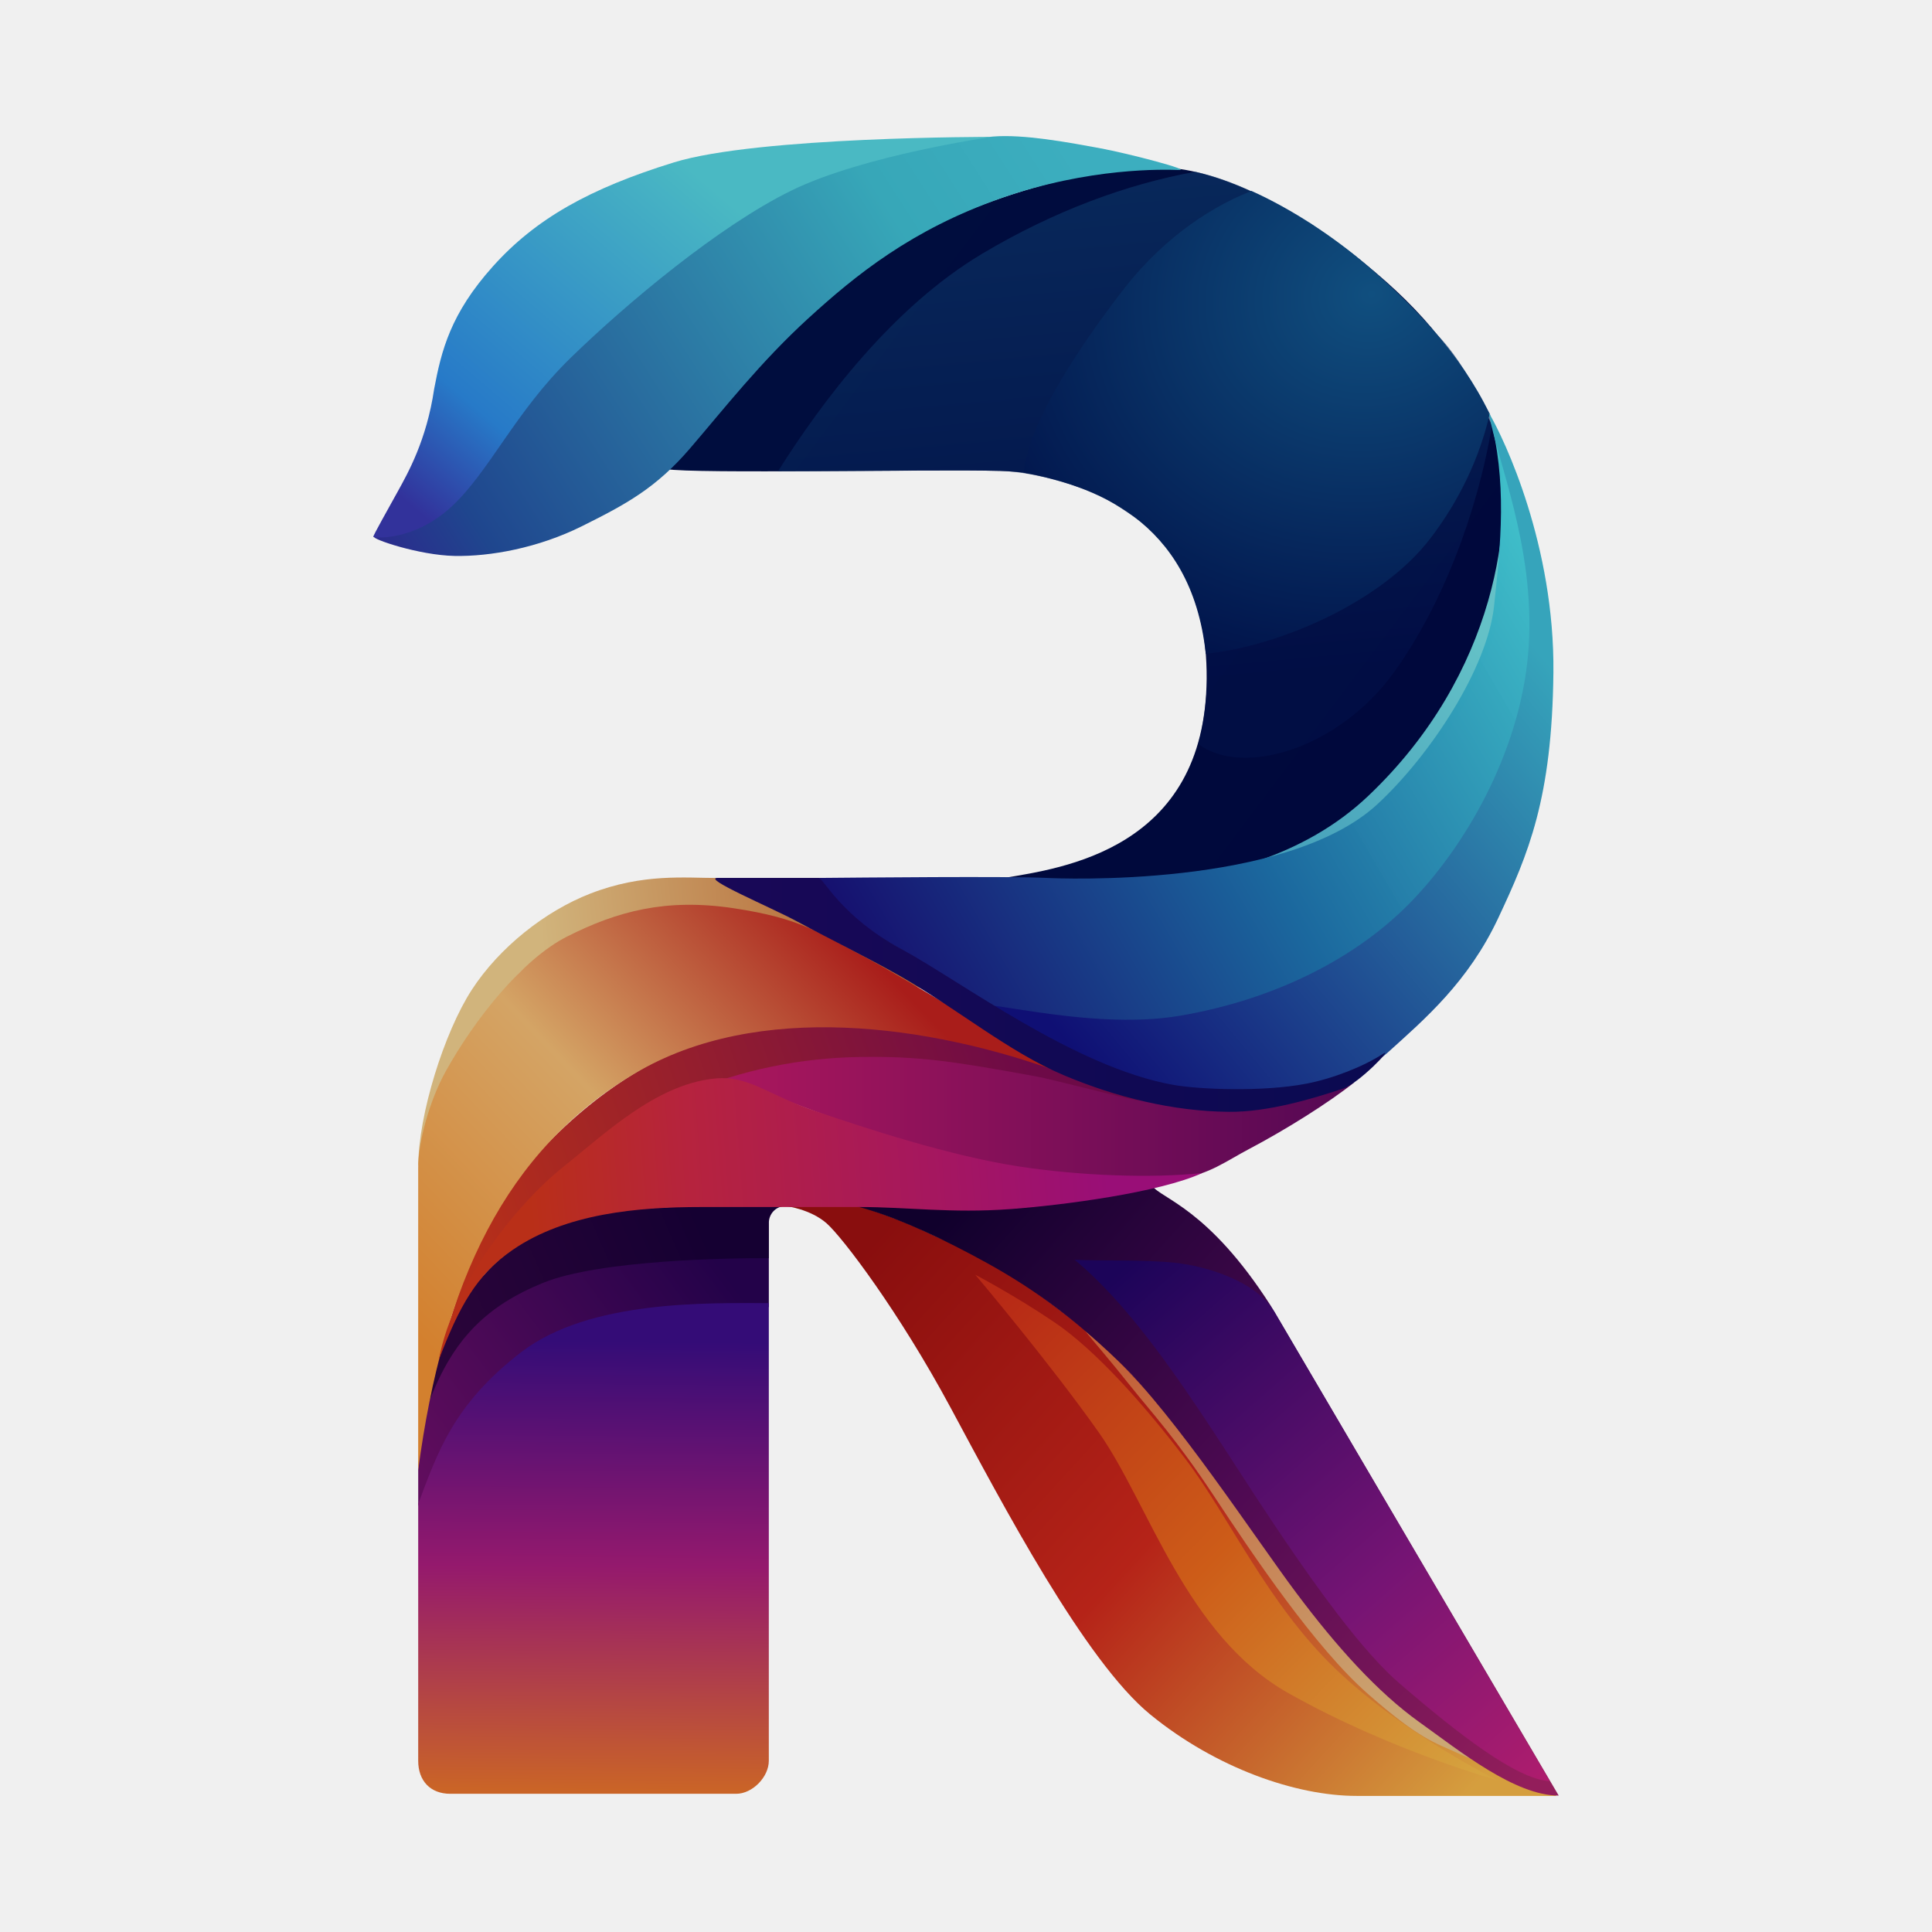
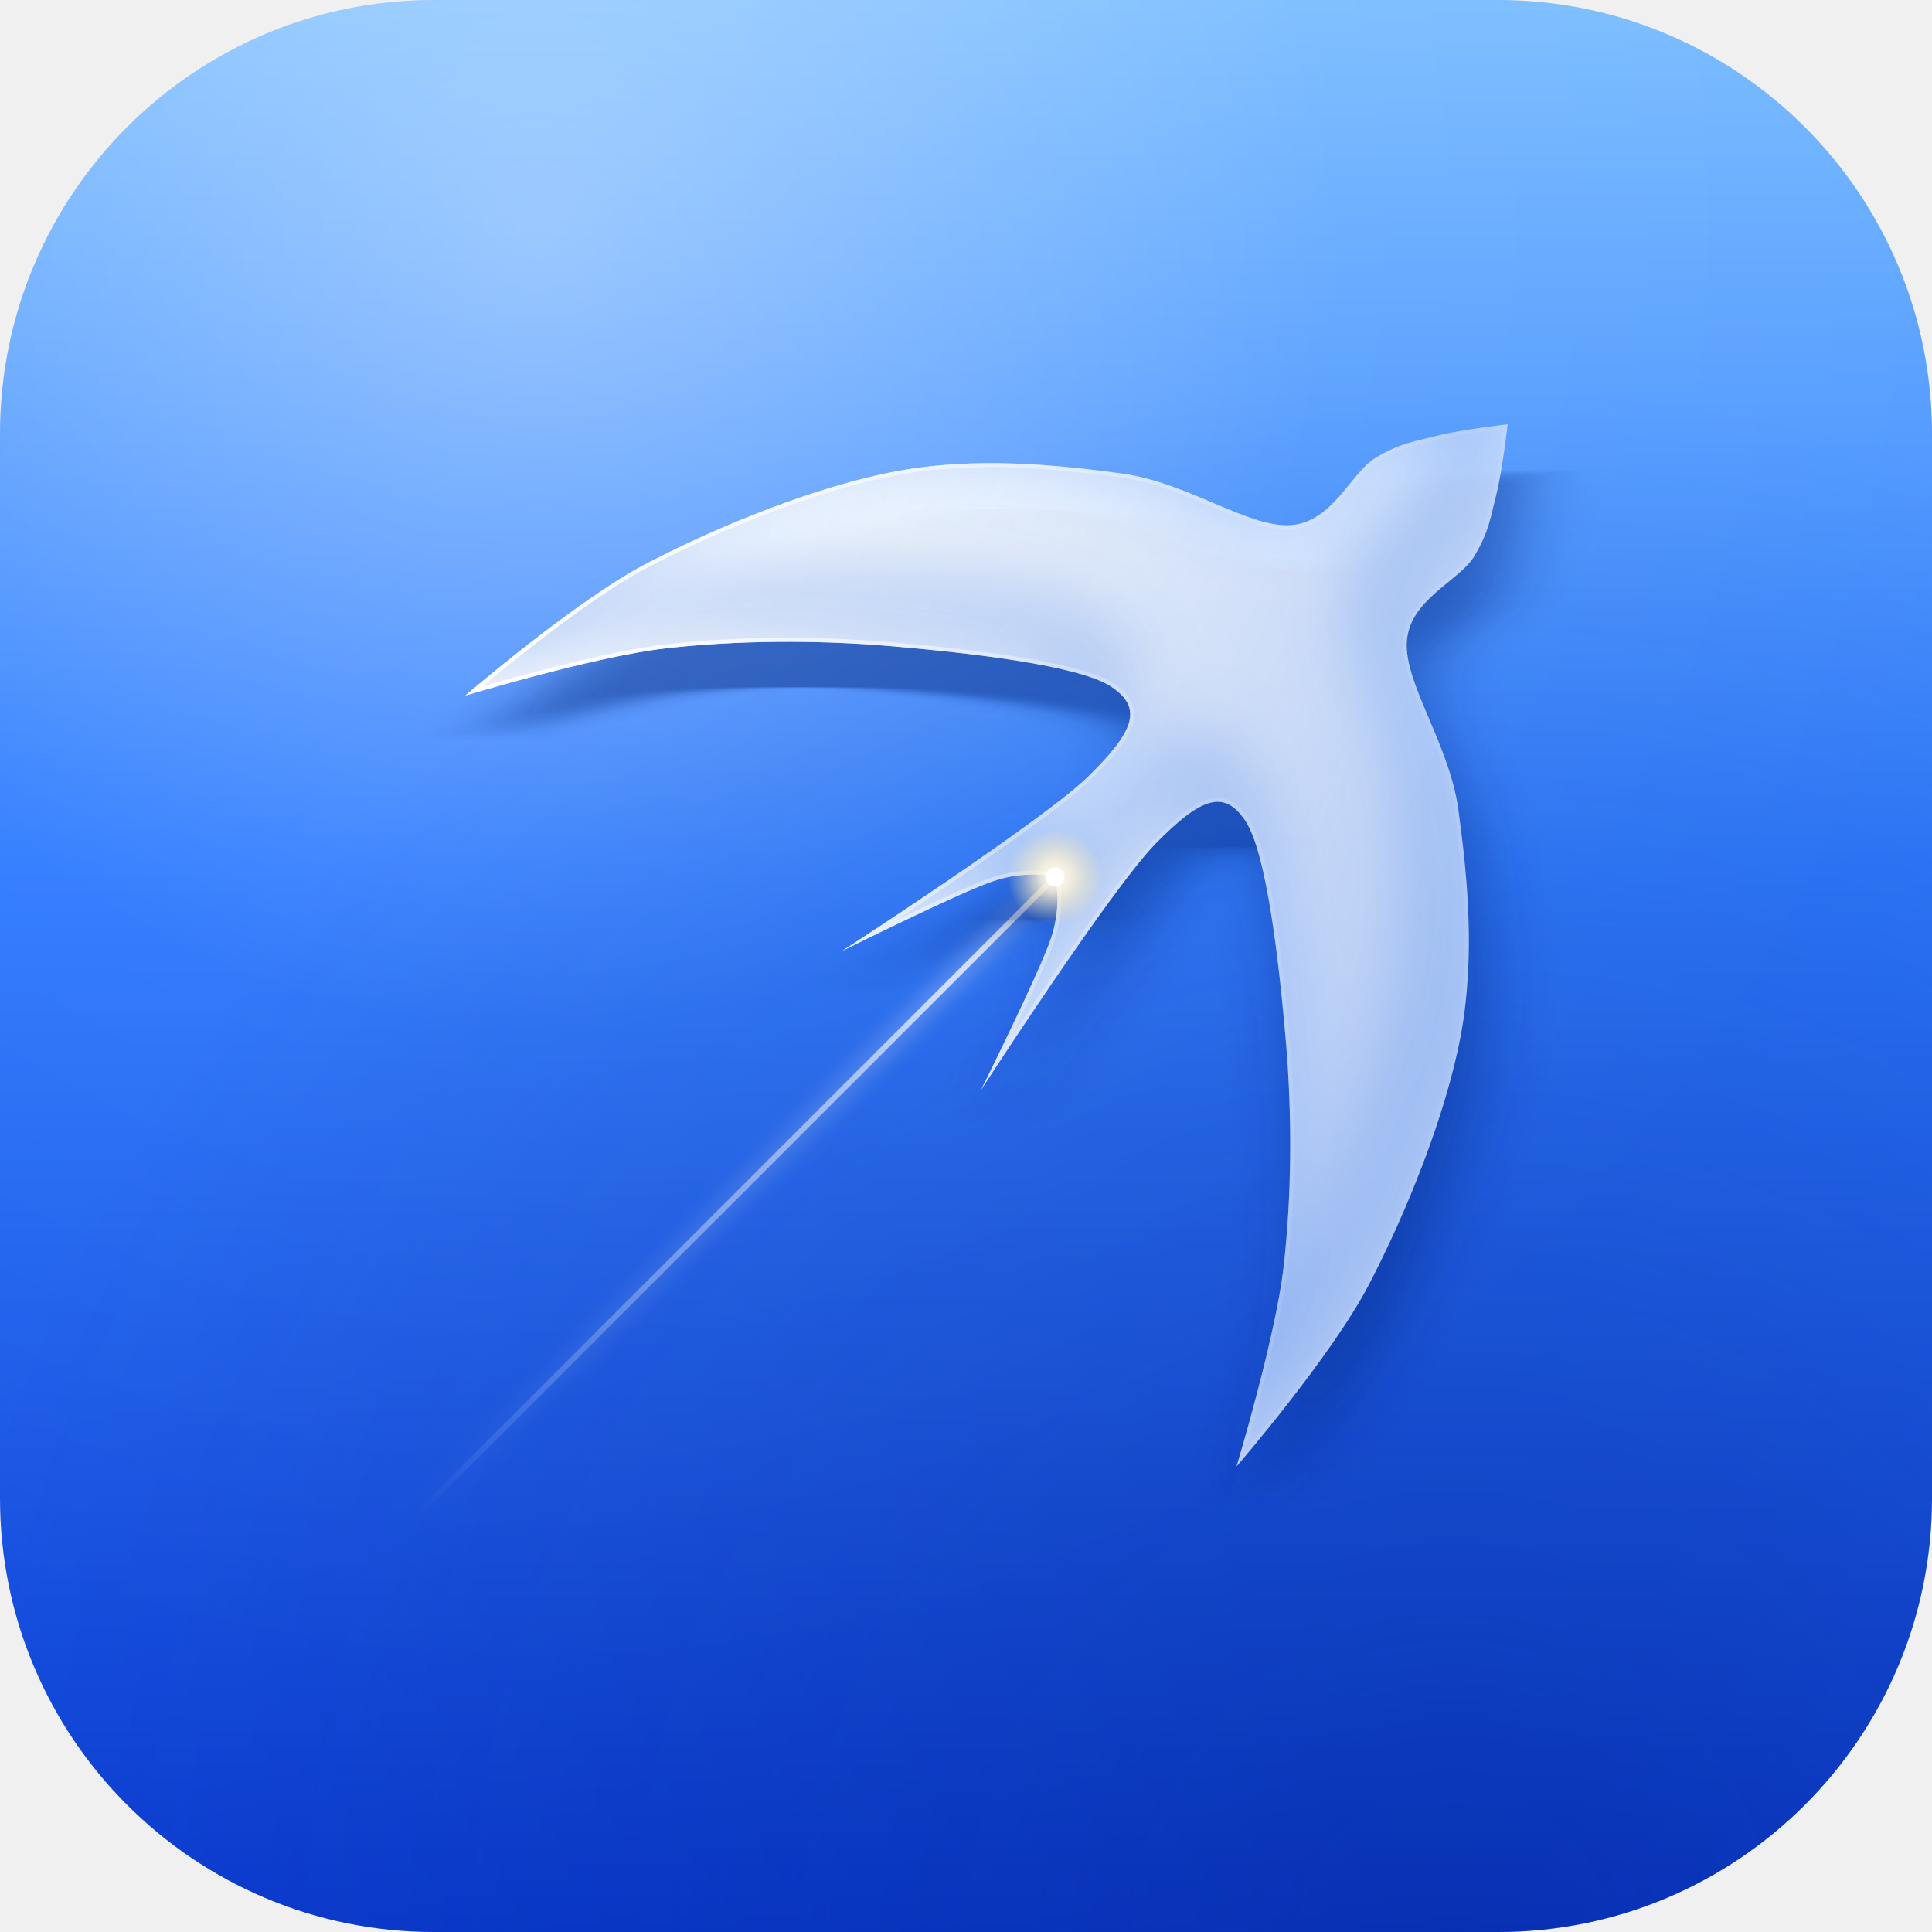
- <svg xmlns="http://www.w3.org/2000/svg" xmlns:xlink="http://www.w3.org/1999/xlink" version="1.1" id="svg1" width="600" height="600" viewBox="0 0 600 600">
-   <defs id="defs1">
-     <linearGradient id="linearGradient66">
-       <stop style="stop-color:#b72916;stop-opacity:1" offset="0" id="stop66" />
-       <stop style="stop-color:#cd5c18;stop-opacity:1" offset="0.5" id="stop68" />
-       <stop style="stop-color:#d6a33f;stop-opacity:1" offset="1" id="stop67" />
+ <svg xmlns="http://www.w3.org/2000/svg" viewBox="0 0 1024 1024" width="1024" height="1024">
+   <defs>
+     <clipPath id="iconClip">
+       <rect width="1024" height="1024" rx="230" ry="230" />
+     </clipPath>
+     <clipPath id="birdClip">
+       <path d="M214.0,0.0 C 214.0,0.0 190.3,18.7 178.0,26.0 C 165.7,33.3 157.7,39.7 140.0,44.0 C 122.3,48.3 92.0,34.3 72.0,52.0 C 52.0,69.7 45.3,116.7 20.0,150.0 C -5.3,183.3 -38.0,223.3 -80.0,252.0 C -122.0,280.7 -183.3,306.7 -232.0,322.0 C -280.7,337.3 -372.0,344.0 -372.0,344.0 C -372.0,344.0 -297.3,304.0 -262.0,276.0 C -226.7,248.0 -190.3,212.0 -160.0,176.0 C -129.7,140.0 -85.0,84.3 -80.0,60.0 C -75.0,35.7 -90.3,29.7 -130.0,30.0 C -169.7,30.3 -318.0,62.0 -318.0,62.0 C -318.0,62.0 -241.3,36.3 -220.0,26.0 C -198.7,15.7 -190.0,0.0 -190.0,0.0 C -190.0,0.0 -198.7,-15.7 -220.0,-26.0 C -241.3,-36.3 -318.0,-62.0 -318.0,-62.0 C -318.0,-62.0 -169.7,-30.3 -130.0,-30.0 C -90.3,-29.7 -75.0,-35.7 -80.0,-60.0 C -85.0,-84.3 -129.7,-140.0 -160.0,-176.0 C -190.3,-212.0 -226.7,-248.0 -262.0,-276.0 C -297.3,-304.0 -372.0,-344.0 -372.0,-344.0 C -372.0,-344.0 -280.7,-337.3 -232.0,-322.0 C -183.3,-306.7 -122.0,-280.7 -80.0,-252.0 C -38.0,-223.3 -5.3,-183.3 20.0,-150.0 C 45.3,-116.7 52.0,-69.7 72.0,-52.0 C 92.0,-34.3 122.3,-48.3 140.0,-44.0 C 157.7,-39.7 165.7,-33.3 178.0,-26.0 C 190.3,-18.7 214.0,0.0 214.0,0.0 Z" transform="translate(672,352) rotate(-45) scale(0.84)" />
+     </clipPath>
+     <linearGradient id="bg" x1="0" y1="0" x2="0" y2="1">
+       <stop offset="0" stop-color="#7CBEFF" />
+       <stop offset="0.45" stop-color="#2F7BFF" />
+       <stop offset="1" stop-color="#0B3BD1" />
    </linearGradient>
-     <linearGradient id="linearGradient63">
-       <stop style="stop-color:#c35f38;stop-opacity:1" offset="0" id="stop64" />
-       <stop style="stop-color:#cba774;stop-opacity:1" offset="1" id="stop65" />
+     <radialGradient id="bgLight" cx="0.28" cy="0.12" r="0.75">
+       <stop offset="0" stop-color="#FFFFFF" stop-opacity="0.34" />
+       <stop offset="0.55" stop-color="#FFFFFF" stop-opacity="0.04" />
+       <stop offset="1" stop-color="#FFFFFF" stop-opacity="0" />
+     </radialGradient>
+     <radialGradient id="bgDeep" cx="0.75" cy="1.0" r="0.8">
+       <stop offset="0" stop-color="#001B7A" stop-opacity="0.35" />
+       <stop offset="1" stop-color="#001B7A" stop-opacity="0" />
+     </radialGradient>
+     <linearGradient id="glass" x1="0" y1="0" x2="0.35" y2="1">
+       <stop offset="0" stop-color="#FFFFFF" stop-opacity="0.97" />
+       <stop offset="0.5" stop-color="#EEF5FF" stop-opacity="0.90" />
+       <stop offset="1" stop-color="#C9DDFF" stop-opacity="0.86" />
    </linearGradient>
-     <linearGradient id="linearGradient60">
-       <stop style="stop-color:#890e0e;stop-opacity:1" offset="0" id="stop61" />
-       <stop style="stop-color:#b52318;stop-opacity:1" offset="0.5" id="stop63" />
-       <stop style="stop-color:#d59e3e;stop-opacity:1" offset="1" id="stop62" />
+     <linearGradient id="rim" x1="0" y1="0" x2="0.6" y2="1">
+       <stop offset="0" stop-color="#FFFFFF" stop-opacity="1" />
+       <stop offset="0.6" stop-color="#FFFFFF" stop-opacity="0.15" />
+       <stop offset="1" stop-color="#FFFFFF" stop-opacity="0" />
    </linearGradient>
-     <linearGradient id="linearGradient57">
-       <stop style="stop-color:#1c0459;stop-opacity:1" offset="0" id="stop58" />
-       <stop style="stop-color:#751474;stop-opacity:1" offset="0.598" id="stop60" />
-       <stop style="stop-color:#b01d6d;stop-opacity:1" offset="1" id="stop59" />
+     <linearGradient id="kerf" x1="-760" y1="0" x2="-190" y2="0" gradientUnits="userSpaceOnUse">
+       <stop offset="0" stop-color="#FFFFFF" stop-opacity="0" />
+       <stop offset="0.7" stop-color="#FFFFFF" stop-opacity="0.55" />
+       <stop offset="1" stop-color="#FFFFFF" stop-opacity="0.95" />
    </linearGradient>
-     <linearGradient id="linearGradient54">
-       <stop style="stop-color:#10002c;stop-opacity:1" offset="0" id="stop55" />
-       <stop style="stop-color:#4f0a53;stop-opacity:1" offset="0.5" id="stop57" />
-       <stop style="stop-color:#931e5b;stop-opacity:1" offset="1" id="stop56" />
-     </linearGradient>
-     <linearGradient id="linearGradient52">
-       <stop style="stop-color:#340c77;stop-opacity:1" offset="0" id="stop52" />
-       <stop style="stop-color:#94196d;stop-opacity:1" offset="0.5" id="stop54" />
-       <stop style="stop-color:#ca6427;stop-opacity:1" offset="1" id="stop53" />
-     </linearGradient>
-     <linearGradient id="linearGradient50">
-       <stop style="stop-color:#600d5d;stop-opacity:1" offset="0" id="stop50" />
-       <stop style="stop-color:#230249;stop-opacity:1" offset="1" id="stop51" />
-     </linearGradient>
-     <linearGradient id="linearGradient48">
-       <stop style="stop-color:#150032;stop-opacity:1" offset="0" id="stop48" />
-       <stop style="stop-color:#290439;stop-opacity:1" offset="1" id="stop49" />
-     </linearGradient>
-     <linearGradient id="linearGradient43">
-       <stop style="stop-color:#b92f18;stop-opacity:1" offset="0" id="stop43" />
-       <stop style="stop-color:#b6233e;stop-opacity:1" offset="0.28" id="stop45" />
-       <stop style="stop-color:#990e77;stop-opacity:1" offset="1" id="stop44" />
-     </linearGradient>
-     <linearGradient id="linearGradient39">
-       <stop style="stop-color:#ac175d;stop-opacity:1" offset="0" id="stop39" />
-       <stop style="stop-color:#550854;stop-opacity:1" offset="1" id="stop40" />
-     </linearGradient>
-     <linearGradient id="linearGradient36">
-       <stop style="stop-color:#b62f19;stop-opacity:1" offset="0" id="stop37" />
-       <stop style="stop-color:#6d0a47;stop-opacity:1" offset="1" id="stop38" />
-     </linearGradient>
-     <linearGradient id="linearGradient34">
-       <stop style="stop-color:#a91d1a;stop-opacity:1" offset="0" id="stop34" />
-       <stop style="stop-color:#d4a465;stop-opacity:1" offset="0.5" id="stop36" />
-       <stop style="stop-color:#d3802e;stop-opacity:1" offset="1" id="stop35" />
-     </linearGradient>
-     <linearGradient id="linearGradient32">
-       <stop style="stop-color:#d1b47c;stop-opacity:1" offset="0" id="stop32" />
-       <stop style="stop-color:#b66a37;stop-opacity:1" offset="1" id="stop33" />
-     </linearGradient>
-     <linearGradient id="linearGradient30">
-       <stop style="stop-color:#190857;stop-opacity:1" offset="0" id="stop30" />
-       <stop style="stop-color:#0a0a51;stop-opacity:1" offset="1" id="stop31" />
-     </linearGradient>
-     <linearGradient id="linearGradient27">
-       <stop style="stop-color:#36a4bb;stop-opacity:1" offset="0" id="stop28" />
-       <stop style="stop-color:#0f0f74;stop-opacity:1" offset="1" id="stop29" />
-     </linearGradient>
-     <linearGradient id="linearGradient25">
-       <stop style="stop-color:#3ebec9;stop-opacity:0.992" offset="0" id="stop25" />
-       <stop style="stop-color:#1b689e;stop-opacity:1" offset="0.5" id="stop27" />
-       <stop style="stop-color:#16106f;stop-opacity:1" offset="1" id="stop26" />
-     </linearGradient>
-     <linearGradient id="linearGradient23">
-       <stop style="stop-color:#64c1c7;stop-opacity:1" offset="0" id="stop23" />
-       <stop style="stop-color:#409bb9;stop-opacity:1" offset="1" id="stop24" />
-     </linearGradient>
-     <linearGradient id="linearGradient19">
-       <stop style="stop-color:#104f7f;stop-opacity:1" offset="0" id="stop19" />
-       <stop style="stop-color:#000f47;stop-opacity:1" offset="1" id="stop20" />
-     </linearGradient>
-     <linearGradient id="linearGradient16">
-       <stop style="stop-color:#0d3b6e;stop-opacity:1" offset="0" id="stop16" />
-       <stop style="stop-color:#02114b;stop-opacity:1" offset="1" id="stop17" />
-     </linearGradient>
-     <linearGradient id="linearGradient12">
-       <stop style="stop-color:#000d3e;stop-opacity:1" offset="0" id="stop13" />
-       <stop style="stop-color:#00083c;stop-opacity:1" offset="1" id="stop14" />
-     </linearGradient>
-     <linearGradient id="linearGradient8">
-       <stop style="stop-color:#2b2b8c;stop-opacity:1" offset="0" id="stop9" />
-       <stop style="stop-color:#1f468e;stop-opacity:1" offset="0.115" id="stop11" />
-       <stop style="stop-color:#37a7b8;stop-opacity:1" offset="0.765" id="stop12" />
-       <stop style="stop-color:#3caebf;stop-opacity:1" offset="1" id="stop10" />
-     </linearGradient>
-     <linearGradient id="linearGradient6">
-       <stop style="stop-color:#32329b;stop-opacity:1" offset="0" id="stop6" />
-       <stop style="stop-color:#277ac8;stop-opacity:1" offset="0.267" id="stop8" />
-       <stop style="stop-color:#4ab9c3;stop-opacity:1" offset="1" id="stop7" />
-     </linearGradient>
-     <linearGradient xlink:href="#linearGradient6" id="linearGradient7" x1="17.447" y1="130.452" x2="117.824" y2="12.808" gradientUnits="userSpaceOnUse" />
-     <linearGradient xlink:href="#linearGradient8" id="linearGradient10" x1="11.676" y1="152.772" x2="249.231" y2="0.943" gradientUnits="userSpaceOnUse" />
-     <linearGradient xlink:href="#linearGradient12" id="linearGradient14" x1="155.97" y1="71.398" x2="357.719" y2="222.919" gradientUnits="userSpaceOnUse" />
-     <linearGradient xlink:href="#linearGradient16" id="linearGradient17" x1="250.017" y1="167.99" x2="174.67" y2="325.705" gradientUnits="userSpaceOnUse" />
-     <radialGradient xlink:href="#linearGradient19" id="radialGradient20" cx="142.934" cy="365.354" fx="142.934" fy="365.354" r="67.716" gradientTransform="matrix(0.01820708,-2.186317,2.299937,0.3166574,-662.9841,513.4456)" gradientUnits="userSpaceOnUse" />
-     <linearGradient xlink:href="#linearGradient23" id="linearGradient24" x1="394.531" y1="176.687" x2="306.408" y2="262.303" gradientUnits="userSpaceOnUse" />
-     <linearGradient xlink:href="#linearGradient25" id="linearGradient26" x1="410.635" y1="138.903" x2="170.757" y2="278.274" gradientUnits="userSpaceOnUse" />
-     <linearGradient xlink:href="#linearGradient27" id="linearGradient29" x1="415.254" y1="181.262" x2="248.482" y2="319.544" gradientUnits="userSpaceOnUse" />
-     <linearGradient xlink:href="#linearGradient30" id="linearGradient31" x1="124.476" y1="308.716" x2="361.249" y2="308.716" gradientUnits="userSpaceOnUse" />
-     <linearGradient xlink:href="#linearGradient32" id="linearGradient33" x1="63.366" y1="286.638" x2="172.519" y2="275.26" gradientUnits="userSpaceOnUse" />
-     <linearGradient xlink:href="#linearGradient34" id="linearGradient35" x1="174.38" y1="283.862" x2="23.239" y2="427.683" gradientUnits="userSpaceOnUse" />
-     <linearGradient xlink:href="#linearGradient36" id="linearGradient38" x1="40.14" y1="397.22" x2="236.085" y2="328.851" gradientUnits="userSpaceOnUse" />
-     <linearGradient xlink:href="#linearGradient39" id="linearGradient42" x1="124.323" y1="346.138" x2="347.838" y2="346.138" gradientUnits="userSpaceOnUse" />
-     <linearGradient xlink:href="#linearGradient43" id="linearGradient44" x1="59.668" y1="384.39" x2="263.716" y2="368.928" gradientUnits="userSpaceOnUse" />
-     <linearGradient xlink:href="#linearGradient48" id="linearGradient49" x1="121.205" y1="386.946" x2="34.253" y2="424.837" gradientUnits="userSpaceOnUse" />
-     <linearGradient xlink:href="#linearGradient50" id="linearGradient51" x1="21.789" y1="475.607" x2="125.936" y2="398.153" gradientUnits="userSpaceOnUse" />
-     <linearGradient xlink:href="#linearGradient52" id="linearGradient53" x1="74.694" y1="425.297" x2="73.387" y2="584.049" gradientUnits="userSpaceOnUse" />
-     <linearGradient xlink:href="#linearGradient54" id="linearGradient56" x1="203.619" y1="382.497" x2="417.754" y2="574.567" gradientUnits="userSpaceOnUse" />
-     <linearGradient xlink:href="#linearGradient57" id="linearGradient59" x1="265.004" y1="402.587" x2="421.849" y2="581.591" gradientUnits="userSpaceOnUse" />
-     <linearGradient xlink:href="#linearGradient60" id="linearGradient62" x1="182.913" y1="386.889" x2="394.791" y2="580.749" gradientUnits="userSpaceOnUse" />
-     <linearGradient xlink:href="#linearGradient63" id="linearGradient65" x1="267.136" y1="430.323" x2="370.474" y2="560.254" gradientUnits="userSpaceOnUse" />
-     <linearGradient xlink:href="#linearGradient66" id="linearGradient67" x1="224.625" y1="409.25" x2="394.625" y2="577.125" gradientUnits="userSpaceOnUse" />
-     <filter style="color-interpolation-filters:sRGB;" id="filter23" x="0" y="0" width="1" height="1" />
-     <filter style="color-interpolation-filters:sRGB" id="filter3" x="0" y="0" width="1" height="1">
-       <feFlood flood-color="rgb(255,255,255)" result="result6" flood-opacity="0" id="feFlood1" />
-       <feColorMatrix result="result3" values="0 0 0 0 0 0 0 0 0 1 0 0 0 0 1 -1 0 0 1 0 " in="SourceGraphic" id="feColorMatrix1" />
-       <feBlend mode="multiply" in2="result6" result="result7" in="result3" id="feBlend1" />
-       <feColorMatrix result="result2" in="SourceGraphic" values="0 0 0 0 1 0 0 0 0 0 0 0 0 0 1 0 -1 0 1 0 " id="feColorMatrix2" />
-       <feBlend result="result4" in="result2" in2="result7" mode="multiply" id="feBlend2" />
-       <feColorMatrix result="result1" values="0 0 0 0 1 0 0 0 0 1 0 0 0 0 0 0 0 -1 1 0 " in="SourceGraphic" id="feColorMatrix3" />
-       <feBlend in2="result4" mode="multiply" result="result5" in="result1" id="feBlend3" />
+     <radialGradient id="spark" cx="0.5" cy="0.5" r="0.5">
+       <stop offset="0" stop-color="#FFFFFF" stop-opacity="1" />
+       <stop offset="0.3" stop-color="#FFF6DC" stop-opacity="0.85" />
+       <stop offset="1" stop-color="#FFE9A8" stop-opacity="0" />
+     </radialGradient>
+     <filter id="softShadow" x="-20%" y="-20%" width="140%" height="140%">
+       <feGaussianBlur stdDeviation="16" />
+     </filter>
+     <filter id="innerShade" x="-20%" y="-20%" width="140%" height="140%">
+       <feGaussianBlur stdDeviation="20" />
+     </filter>
+     <filter id="glow" x="-50%" y="-50%" width="200%" height="200%">
+       <feGaussianBlur stdDeviation="6" />
    </filter>
  </defs>
-   <g id="g1">
-     <g id="g2" transform="matrix(0.8786216,0,0,0.8786216,112.7637,42.77167)">
-       <path style="fill:url(#linearGradient62);stroke:none;stroke-width:1.6" d="m 149.458,377.604 c 0,0 8.698,1.1 14.386,6.122 5.688,5.022 25.559,31.205 43.836,65.193 18.277,33.988 47.426,89.524 70.592,108.439 23.166,18.914 51.494,28.747 72.906,28.747 h 70.676 c 0,0 -66.169,-41.452 -87.391,-66.795 -21.222,-25.343 -35.284,-50.148 -53.389,-71.65 -18.105,-21.502 -31.838,-31.282 -45.8,-41.369 -13.962,-10.087 -27.93,-15.51 -36.752,-19.797 -8.822,-4.287 -22.993,-8.89 -22.993,-8.89 z" id="path48" />
-       <path style="mix-blend-mode:normal;fill:url(#linearGradient65);fill-opacity:1;stroke:none;stroke-width:1.6" d="m 255.115,421.654 c 9.925,7.698 26.678,26.063 34.377,36.017 7.698,9.954 43.697,62.749 63.597,84.057 19.9,21.308 58.573,39.039 58.573,39.039 0,0 -15.178,-5.416 -24.012,-9.465 -8.834,-4.049 -14.112,-5.098 -32.647,-21.395 -18.536,-16.297 -40.453,-48.926 -54.121,-69.609 -13.668,-20.683 -21.847,-29.279 -29.574,-38.98 -7.727,-9.701 -13.212,-15.957 -16.194,-19.666 z" id="path63" />
-       <path style="fill:url(#linearGradient56);stroke:none;stroke-width:1.6" d="m 174.002,377.584 44.278,1.14 c 19.293,0.497 49.068,-5.478 60.663,-8.238 3.15,4.532 19.8,7.873 41.837,42.304 l 101.829,173.209 c -15.517,-0.04 -34.802,-15.616 -49.35,-26.035 C 358.71,549.546 344.285,533.644 329.758,514.231 315.231,494.818 287.188,451.876 267.009,432.465 246.83,413.055 230.99,403.232 215.116,394.816 199.243,386.4 185.729,380.651 174.002,377.584 Z" id="path47" />
-       <path style="fill:url(#linearGradient51);stroke:none;stroke-width:1.6" d="m 19.479,483.688 c 0,0 11.782,-30.089 23.329,-42.015 11.546,-11.926 29.971,-20.638 44.633,-25.066 14.662,-4.428 55.969,-3.267 55.969,-3.267 v -17.361 c 0,0 -68.026,-2.727 -88.815,10.939 -20.789,13.666 -26.003,25.926 -30.147,36.094 -4.144,10.168 -4.969,27.565 -4.969,27.565 z" id="path46" />
-       <path style="fill:url(#linearGradient53);stroke:none;stroke-width:1.6" d="m 143.405,411.914 c -21.669,0 -63.471,-1.188 -87.576,17.376 -24.105,18.564 -29.577,35.755 -36.353,53.581 v 90.808 c 0,7.064 4.278,11.679 11.341,11.679 H 131.864 c 5.757,0 11.541,-5.922 11.541,-11.679 z" id="path51" />
-       <path style="fill:url(#linearGradient24);stroke-width:1.6" d="m 242.32,266.469 c 5.727,1.862 71.416,15.463 124.672,-36.942 53.255,-52.406 36.074,-120.061 32.434,-128.169 -2.116,-4.713 9.495,30.185 -3.576,66.922 -4.883,13.725 -9.296,27.916 -33.976,56.783 -24.376,28.512 -56.689,31.092 -80.794,36.66 -17.6,4.066 -41.623,3.815 -38.76,4.746 z" id="path22" />
-       <path style="fill:url(#linearGradient14);stroke-width:1.6" d="m 107.084,117.118 c 10.018,1.761 94.316,-0.024 118.114,0.653 23.797,0.678 73.407,12.836 72.968,73.428 -0.439,60.592 -51.626,67.025 -71.41,70.412 6.122,0.153 83.022,14.218 128.534,-28.972 45.512,-43.19 52.039,-97.999 45.836,-126.074 C 389.174,77.74 373.944,60.733 354.525,44.86 335.105,28.987 307.052,11.875 283.859,10.562 260.666,9.248 214.038,21.211 186.409,40.069 158.779,58.927 97.066,115.357 107.084,117.118 Z" id="path3" />
-       <path id="path4" style="fill:url(#linearGradient17);fill-opacity:0.578;stroke-width:2.068" d="m 246.396,161.048 c -23.062,-8.693 -50.338,-13.721 -79.568,-13.721 -36.853,0 -75.27,15.81 -101.38,29.065 25.654,15.393 53.873,31.444 67.529,40.129 12.039,7.657 22.918,21.312 25.756,25.478 2.838,4.166 10.832,21.549 11.015,23.718 4e-5,5.2e-4 -0.001,0.001 -0.001,0.002 0.183,2.169 0.522,4.527 0.519,6.779 -0.006,4.504 -0.024,9.396 -0.88,14.202 -1e-4,6e-4 -8.9e-4,10e-4 -0.001,0.002 -1.712,9.614 -4.693,20.134 -11.218,30.374 -3.414,5.358 -9.265,13.245 -14.576,18.131 7.169,18.054 41.623,27.155 72.674,13.629 25.947,-11.304 53.58,-32.635 74.753,-57.708 0.373,-1.345 0.587,-1.874 0.876,-3.197 0.107,-10.663 0.631,-19.444 -0.542,-27.944 -0.391,-2.834 -1.22,-6.494 -1.838,-9.25 -2.473,-11.024 -4.647,-20.272 -8.118,-30.567 -0.022,-0.066 -0.044,-0.131 -0.067,-0.197 -2.221,-6.562 -5.183,-13.414 -8.453,-20.235 -0.437,-0.912 -0.68,-1.806 -1.134,-2.715 l -0.207,0.072 C 264.747,183.505 256.286,170.362 246.396,161.049 Z" transform="matrix(0.8587713,-0.5123591,0.5126594,0.8585921,0,0)" />
-       <path style="fill:url(#linearGradient10);stroke-width:1.6" d="M 3.843,140.955 C 4.924,140.126 20.968,135.447 32.628,125.394 44.288,115.34 46.2,104.266 64.658,85.628 83.116,66.991 118.444,35.729 144.606,21.632 170.767,7.535 211.832,0.484 222.594,-0.412 c 10.762,-0.896 26.554,2.033 37.398,4.028 10.844,1.994 33.3,7.952 28.293,7.787 -5.007,-0.165 -31.487,-1.049 -62.982,10.044 -31.495,11.093 -51.249,27.142 -68.001,42.449 -16.753,15.307 -29.585,31.746 -41.709,45.874 -12.124,14.128 -22.631,19.76 -38.182,27.512 -15.551,7.752 -32.494,10.777 -45.073,10.538 -12.579,-0.238 -29.575,-6.036 -28.494,-6.865 z" id="path2" />
-       <path style="fill:url(#linearGradient7);stroke-width:1.6" d="M 3.6,141.085 C 3.757,141.417 17.762,142.798 31.164,130.481 44.566,118.164 53.632,96.998 73.396,77.764 93.159,58.531 125.821,31.173 151.451,18.64 177.081,6.107 222.226,-0.291 222.226,-0.291 c 0,0 -82.71,-0.167 -112.423,9.029 C 80.088,17.933 61.029,28.611 45.935,45.416 30.842,62.221 27.657,75.316 25.113,88.809 22.436,107.023 15.716,118.739 12.278,124.986 c -3.438,6.247 -8.836,15.766 -8.678,16.099 z" id="path1" />
-       <path id="path5" style="fill:url(#radialGradient20);stroke-width:4.485" d="m 181.759,260.771 c -16.08,-9.57 -35.889,-14.768 -56.281,-14.768 -20.922,1.9e-4 -55.56,1.338 -71.838,11.368 11.391,21.513 24.539,56.905 -9.652,90.063 17.218,18.091 52.19,38.246 81.49,38.247 16.729,3.7e-4 33.139,-3.499 47.444,-10.117 10.221,-21.097 13.161,-44.861 13.857,-66.778 0.474,-14.938 -0.984,-32.323 -5.019,-48.016 z" transform="matrix(0.6081442,-0.7938266,0.7802691,0.625444,0,0)" />
-       <path style="fill:url(#linearGradient33);stroke-width:1.6" d="m 201.864,302.819 c -14.268,-7.86 -34.322,-20.445 -46.161,-25.165 -16.146,-6.437 -21.792,-14.144 -30.353,-16.004 -11.432,0.035 -26.383,-1.743 -45.086,5.535 -15.899,6.187 -32.166,19.036 -41.891,34.059 -9.724,15.023 -18.847,44.122 -18.883,62.265 5.178,-14.207 24.839,-60.582 38.242,-70.405 13.403,-9.823 31.043,-19.104 44.902,-19.523 18.365,-0.556 31.708,1.222 46.165,6.168 16.894,5.78 57.423,25.47 53.066,23.07 z" id="path31" />
-       <path style="fill:url(#linearGradient26);stroke-width:1.6" d="m 398.04,97.933 c 5.767,17.273 17.979,60.716 14.193,86.951 -3.786,26.235 -9.665,37.876 -20.405,57.528 -10.741,19.653 -30.144,39.09 -42.812,47.088 -12.668,7.998 -36.309,21.174 -60.474,24.717 -18.895,2.77 -43.972,3.652 -59.817,-1.74 -13.344,-4.54 -26.626,-18.988 -41.335,-27.1 -14.71,-8.112 -29.729,-23.711 -26.171,-23.741 14.234,-0.119 66.999,-0.652 80.408,0 4.225,0.205 84.771,3.709 116.938,-26.105 18.98,-17.591 38.837,-48.236 41.178,-69.917 2.341,-21.681 4.78,-44.205 -1.703,-67.682 z" id="path21" />
-       <path style="fill:url(#linearGradient42);fill-opacity:1;stroke:none;stroke-width:1.6" d="m 123.502,332.341 c 13.207,-4.143 30.553,-7.802 46.195,-8.575 21.414,-1.058 42.963,1.796 64.09,5.447 12.533,2.166 27.108,7.387 36.897,9.715 12.167,2.893 22.823,5.223 35.714,4.927 10.946,-0.252 33.285,-6.253 43.979,-9.986 -9.149,7.307 -24.374,16.823 -37.446,23.706 -7.337,3.863 -14.597,9.171 -22.866,9.8 -15.038,1.143 -33.818,0.477 -50.522,-1.742 -17.07,-2.267 -33.727,-7.099 -50.304,-11.759 -29.846,-8.39 -47.501,-18.117 -65.737,-21.531 z" id="path38" />
-       <path style="fill:url(#linearGradient29);stroke-width:1.6" d="m 397.885,97.177 c 5.74,9.729 23.296,47.216 22.841,91.845 -0.455,44.628 -8.903,64.202 -19.49,86.78 -10.587,22.578 -25.95,35.711 -39.201,47.668 -13.251,11.957 -42.374,14.556 -66.633,13.068 -24.259,-1.488 -66.885,-22.494 -75.319,-28.415 -8.434,-5.921 35.136,7.915 68.549,2.236 33.413,-5.678 62.915,-20.375 82.661,-41.199 19.747,-20.825 38.599,-54.537 40.722,-89.72 2.123,-35.183 -11.246,-65.367 -14.13,-82.263 z" id="path20" />
-       <path style="fill:url(#linearGradient49);stroke:none;stroke-width:1.6" d="m 149.747,377.573 c -4.118,-0.045 -6.19,3.004 -6.313,5.623 v 12.852 c -13.937,-0.108 -59.997,0.624 -79.808,8.704 -19.811,8.079 -31.653,19.662 -39.98,41.283 1.657,-19.116 8.78,-33.446 20.771,-45.943 11.99,-12.497 26.437,-16.827 41.209,-19.894 14.772,-3.067 48.2,-2.688 64.122,-2.626 z" id="path45" />
-       <path style="fill:url(#linearGradient38);stroke-width:1.6" d="m 271.194,339.102 c -9.152,-3.052 -22.838,-9.211 -28.238,-11.104 -38.807,-13.6 -78.387,-20.369 -115.997,-10.712 -27.418,7.04 -51.984,26.032 -70.339,47.582 -14.298,16.788 -22.623,41.444 -27.874,59.995 13.319,-26.495 18.169,-35.488 31.794,-49.651 15.147,-15.745 33.729,-28.798 53.788,-37.456 19.144,-8.262 40.373,-12.53 61.221,-12.833 21.172,-0.307 32.662,1.447 62.677,6.927 6.732,1.229 48.149,12.221 32.968,7.252 z" id="path36" />
-       <path style="fill:url(#linearGradient35);stroke-width:1.6" d="M 247.115,330.587 C 200.307,313.416 139.415,305.002 96.136,330.687 50.317,357.88 28.289,404.584 19.471,470.945 V 364.025 c 0,-9.081 3.99,-23.648 9.687,-33.943 10.367,-18.735 27.329,-39.856 42.974,-47.745 17.69,-8.92 34.838,-13.576 58.764,-10.003 23.926,3.573 30.286,8.751 45.789,16.927 17.365,9.158 52.193,31.134 70.43,41.326 z" id="path33" />
-       <path style="fill:url(#linearGradient31);stroke-width:1.6" d="m 125.42,261.616 h 35.584 c 1.635,0 7.919,13.622 29.144,25.101 21.225,11.48 61.166,41.763 96.109,48.045 9.167,1.648 31.641,2.564 47.042,-0.385 9.544,-1.828 20.301,-6.077 27.178,-10.548 3.992,-2.595 -8.537,10.42 -14.013,12.242 -10.815,3.599 -26.619,8.35 -40.344,8.238 -19.934,-0.162 -40.017,-5.186 -58.393,-12.915 -19.492,-8.198 -38.455,-24.035 -58.173,-35.216 -11.824,-6.705 -24.073,-12.634 -36.032,-19.094 -9.408,-5.082 -34.211,-15.469 -28.102,-15.469 z" id="path23" />
-       <path style="fill:url(#linearGradient44);stroke:none;stroke-width:1.6" d="m 26.749,432.014 c 7.17,-18.805 13.27,-30.099 26.168,-38.944 18.784,-12.881 44.137,-15.114 66.637,-15.114 h 56.293 c 16.346,0 32.09,2.26 52.808,0.742 18.772,-1.375 52.962,-5.882 67.952,-12.757 -18.254,1.923 -43.207,0.948 -64.467,-2.269 -24.691,-3.736 -54.716,-13.63 -72.299,-19.631 -17.583,-6.002 -23.606,-12.877 -36.169,-11.44 -20.578,2.353 -38.497,19.677 -53.484,31.63 -13.511,10.775 -37.98,38.727 -43.439,67.784 z" id="path42" />
-       <path style="fill:url(#linearGradient59);fill-opacity:1;stroke:none;stroke-width:1.6" d="m 251.502,396.604 c 10.091,0.465 24.219,-0.094 35.204,1.025 10.984,1.119 28.986,6.369 35.591,17.632 l 97.127,165.644 C 407.809,580.234 387.383,564.504 366.185,546.21 344.987,527.916 314.432,478.38 300.5,457.252 286.567,436.124 269.613,411.536 251.502,396.604 Z" id="path57" />
-       <path style="fill:url(#linearGradient67);stroke:none;stroke-width:1.6" d="m 216.375,401.875 c 0,0 26.286,31.091 43.75,55.875 17.464,24.784 30.715,71.592 66.875,92 36.16,20.408 74.125,30.875 74.125,30.875 0,0 -33.161,-16.238 -57.25,-39.25 -24.089,-23.012 -37.718,-53.93 -53.125,-74.25 -15.407,-20.32 -32.273,-38.816 -46.125,-48.25 -13.852,-9.434 -28.25,-17 -28.25,-17 z" id="path65" />
+   <g id="background" clip-path="url(#iconClip)">
+     <rect width="1024" height="1024" fill="url(#bg)" />
+     <rect width="1024" height="1024" fill="url(#bgLight)" />
+     <rect width="1024" height="1024" fill="url(#bgDeep)" />
+   </g>
+   <g id="swift" clip-path="url(#iconClip)">
+     <g transform="translate(672,352) rotate(-45) scale(0.84)">
+       <line x1="-760" y1="0" x2="-190" y2="0" stroke="url(#kerf)" stroke-width="12" stroke-linecap="round" opacity="0.35" filter="url(#glow)" />
+       <line x1="-760" y1="0" x2="-190" y2="0" stroke="url(#kerf)" stroke-width="3.5" stroke-linecap="round" />
+     </g>
+     <path d="M214.0,0.0 C 214.0,0.0 190.3,18.7 178.0,26.0 C 165.7,33.3 157.7,39.7 140.0,44.0 C 122.3,48.3 92.0,34.3 72.0,52.0 C 52.0,69.7 45.3,116.7 20.0,150.0 C -5.3,183.3 -38.0,223.3 -80.0,252.0 C -122.0,280.7 -183.3,306.7 -232.0,322.0 C -280.7,337.3 -372.0,344.0 -372.0,344.0 C -372.0,344.0 -297.3,304.0 -262.0,276.0 C -226.7,248.0 -190.3,212.0 -160.0,176.0 C -129.7,140.0 -85.0,84.3 -80.0,60.0 C -75.0,35.7 -90.3,29.7 -130.0,30.0 C -169.7,30.3 -318.0,62.0 -318.0,62.0 C -318.0,62.0 -241.3,36.3 -220.0,26.0 C -198.7,15.7 -190.0,0.0 -190.0,0.0 C -190.0,0.0 -198.7,-15.7 -220.0,-26.0 C -241.3,-36.3 -318.0,-62.0 -318.0,-62.0 C -318.0,-62.0 -169.7,-30.3 -130.0,-30.0 C -90.3,-29.7 -75.0,-35.7 -80.0,-60.0 C -85.0,-84.3 -129.7,-140.0 -160.0,-176.0 C -190.3,-212.0 -226.7,-248.0 -262.0,-276.0 C -297.3,-304.0 -372.0,-344.0 -372.0,-344.0 C -372.0,-344.0 -280.7,-337.3 -232.0,-322.0 C -183.3,-306.7 -122.0,-280.7 -80.0,-252.0 C -38.0,-223.3 -5.3,-183.3 20.0,-150.0 C 45.3,-116.7 52.0,-69.7 72.0,-52.0 C 92.0,-34.3 122.3,-48.3 140.0,-44.0 C 157.7,-39.7 165.7,-33.3 178.0,-26.0 C 190.3,-18.7 214.0,0.0 214.0,0.0 Z" transform="translate(8,24) translate(672,352) rotate(-45) scale(0.84)" fill="#04227A" opacity="0.45" filter="url(#softShadow)" />
+     <path d="M214.0,0.0 C 214.0,0.0 190.3,18.7 178.0,26.0 C 165.7,33.3 157.7,39.7 140.0,44.0 C 122.3,48.3 92.0,34.3 72.0,52.0 C 52.0,69.7 45.3,116.7 20.0,150.0 C -5.3,183.3 -38.0,223.3 -80.0,252.0 C -122.0,280.7 -183.3,306.7 -232.0,322.0 C -280.7,337.3 -372.0,344.0 -372.0,344.0 C -372.0,344.0 -297.3,304.0 -262.0,276.0 C -226.7,248.0 -190.3,212.0 -160.0,176.0 C -129.7,140.0 -85.0,84.3 -80.0,60.0 C -75.0,35.7 -90.3,29.7 -130.0,30.0 C -169.7,30.3 -318.0,62.0 -318.0,62.0 C -318.0,62.0 -241.3,36.3 -220.0,26.0 C -198.7,15.7 -190.0,0.0 -190.0,0.0 C -190.0,0.0 -198.7,-15.7 -220.0,-26.0 C -241.3,-36.3 -318.0,-62.0 -318.0,-62.0 C -318.0,-62.0 -169.7,-30.3 -130.0,-30.0 C -90.3,-29.7 -75.0,-35.7 -80.0,-60.0 C -85.0,-84.3 -129.7,-140.0 -160.0,-176.0 C -190.3,-212.0 -226.7,-248.0 -262.0,-276.0 C -297.3,-304.0 -372.0,-344.0 -372.0,-344.0 C -372.0,-344.0 -280.7,-337.3 -232.0,-322.0 C -183.3,-306.7 -122.0,-280.7 -80.0,-252.0 C -38.0,-223.3 -5.3,-183.3 20.0,-150.0 C 45.3,-116.7 52.0,-69.7 72.0,-52.0 C 92.0,-34.3 122.3,-48.3 140.0,-44.0 C 157.7,-39.7 165.7,-33.3 178.0,-26.0 C 190.3,-18.7 214.0,0.0 214.0,0.0 Z" transform="translate(672,352) rotate(-45) scale(0.84)" fill="url(#glass)" />
+     <g clip-path="url(#birdClip)" filter="url(#innerShade)" opacity="0.42">
+       <path d="M214.0,0.0 C 214.0,0.0 190.3,18.7 178.0,26.0 C 165.7,33.3 157.7,39.7 140.0,44.0 C 122.3,48.3 92.0,34.3 72.0,52.0 C 52.0,69.7 45.3,116.7 20.0,150.0 C -5.3,183.3 -38.0,223.3 -80.0,252.0 C -122.0,280.7 -183.3,306.7 -232.0,322.0 C -280.7,337.3 -372.0,344.0 -372.0,344.0 C -372.0,344.0 -297.3,304.0 -262.0,276.0 C -226.7,248.0 -190.3,212.0 -160.0,176.0 C -129.7,140.0 -85.0,84.3 -80.0,60.0 C -75.0,35.7 -90.3,29.7 -130.0,30.0 C -169.7,30.3 -318.0,62.0 -318.0,62.0 C -318.0,62.0 -241.3,36.3 -220.0,26.0 C -198.7,15.7 -190.0,0.0 -190.0,0.0 C -190.0,0.0 -198.7,-15.7 -220.0,-26.0 C -241.3,-36.3 -318.0,-62.0 -318.0,-62.0 C -318.0,-62.0 -169.7,-30.3 -130.0,-30.0 C -90.3,-29.7 -75.0,-35.7 -80.0,-60.0 C -85.0,-84.3 -129.7,-140.0 -160.0,-176.0 C -190.3,-212.0 -226.7,-248.0 -262.0,-276.0 C -297.3,-304.0 -372.0,-344.0 -372.0,-344.0 C -372.0,-344.0 -280.7,-337.3 -232.0,-322.0 C -183.3,-306.7 -122.0,-280.7 -80.0,-252.0 C -38.0,-223.3 -5.3,-183.3 20.0,-150.0 C 45.3,-116.7 52.0,-69.7 72.0,-52.0 C 92.0,-34.3 122.3,-48.3 140.0,-44.0 C 157.7,-39.7 165.7,-33.3 178.0,-26.0 C 190.3,-18.7 214.0,0.0 214.0,0.0 Z" transform="translate(-14,-22) translate(672,352) rotate(-45) scale(0.84)" fill="none" stroke="#3E7BE6" stroke-width="26" />
+     </g>
+     <g clip-path="url(#birdClip)">
+       <path d="M214.0,0.0 C 214.0,0.0 190.3,18.7 178.0,26.0 C 165.7,33.3 157.7,39.7 140.0,44.0 C 122.3,48.3 92.0,34.3 72.0,52.0 C 52.0,69.7 45.3,116.7 20.0,150.0 C -5.3,183.3 -38.0,223.3 -80.0,252.0 C -122.0,280.7 -183.3,306.7 -232.0,322.0 C -280.7,337.3 -372.0,344.0 -372.0,344.0 C -372.0,344.0 -297.3,304.0 -262.0,276.0 C -226.7,248.0 -190.3,212.0 -160.0,176.0 C -129.7,140.0 -85.0,84.3 -80.0,60.0 C -75.0,35.7 -90.3,29.7 -130.0,30.0 C -169.7,30.3 -318.0,62.0 -318.0,62.0 C -318.0,62.0 -241.3,36.3 -220.0,26.0 C -198.7,15.7 -190.0,0.0 -190.0,0.0 C -190.0,0.0 -198.7,-15.7 -220.0,-26.0 C -241.3,-36.3 -318.0,-62.0 -318.0,-62.0 C -318.0,-62.0 -169.7,-30.3 -130.0,-30.0 C -90.3,-29.7 -75.0,-35.7 -80.0,-60.0 C -85.0,-84.3 -129.7,-140.0 -160.0,-176.0 C -190.3,-212.0 -226.7,-248.0 -262.0,-276.0 C -297.3,-304.0 -372.0,-344.0 -372.0,-344.0 C -372.0,-344.0 -280.7,-337.3 -232.0,-322.0 C -183.3,-306.7 -122.0,-280.7 -80.0,-252.0 C -38.0,-223.3 -5.3,-183.3 20.0,-150.0 C 45.3,-116.7 52.0,-69.7 72.0,-52.0 C 92.0,-34.3 122.3,-48.3 140.0,-44.0 C 157.7,-39.7 165.7,-33.3 178.0,-26.0 C 190.3,-18.7 214.0,0.0 214.0,0.0 Z" transform="translate(672,352) rotate(-45) scale(0.84)" fill="none" stroke="url(#rim)" stroke-width="5" />
+     </g>
+     <g transform="translate(672,352) rotate(-45) scale(0.84)">
+       <circle cx="-190" cy="0" r="30" fill="url(#spark)" />
+       <circle cx="-190" cy="0" r="6" fill="#FFFFFF" />
    </g>
  </g>
</svg>
